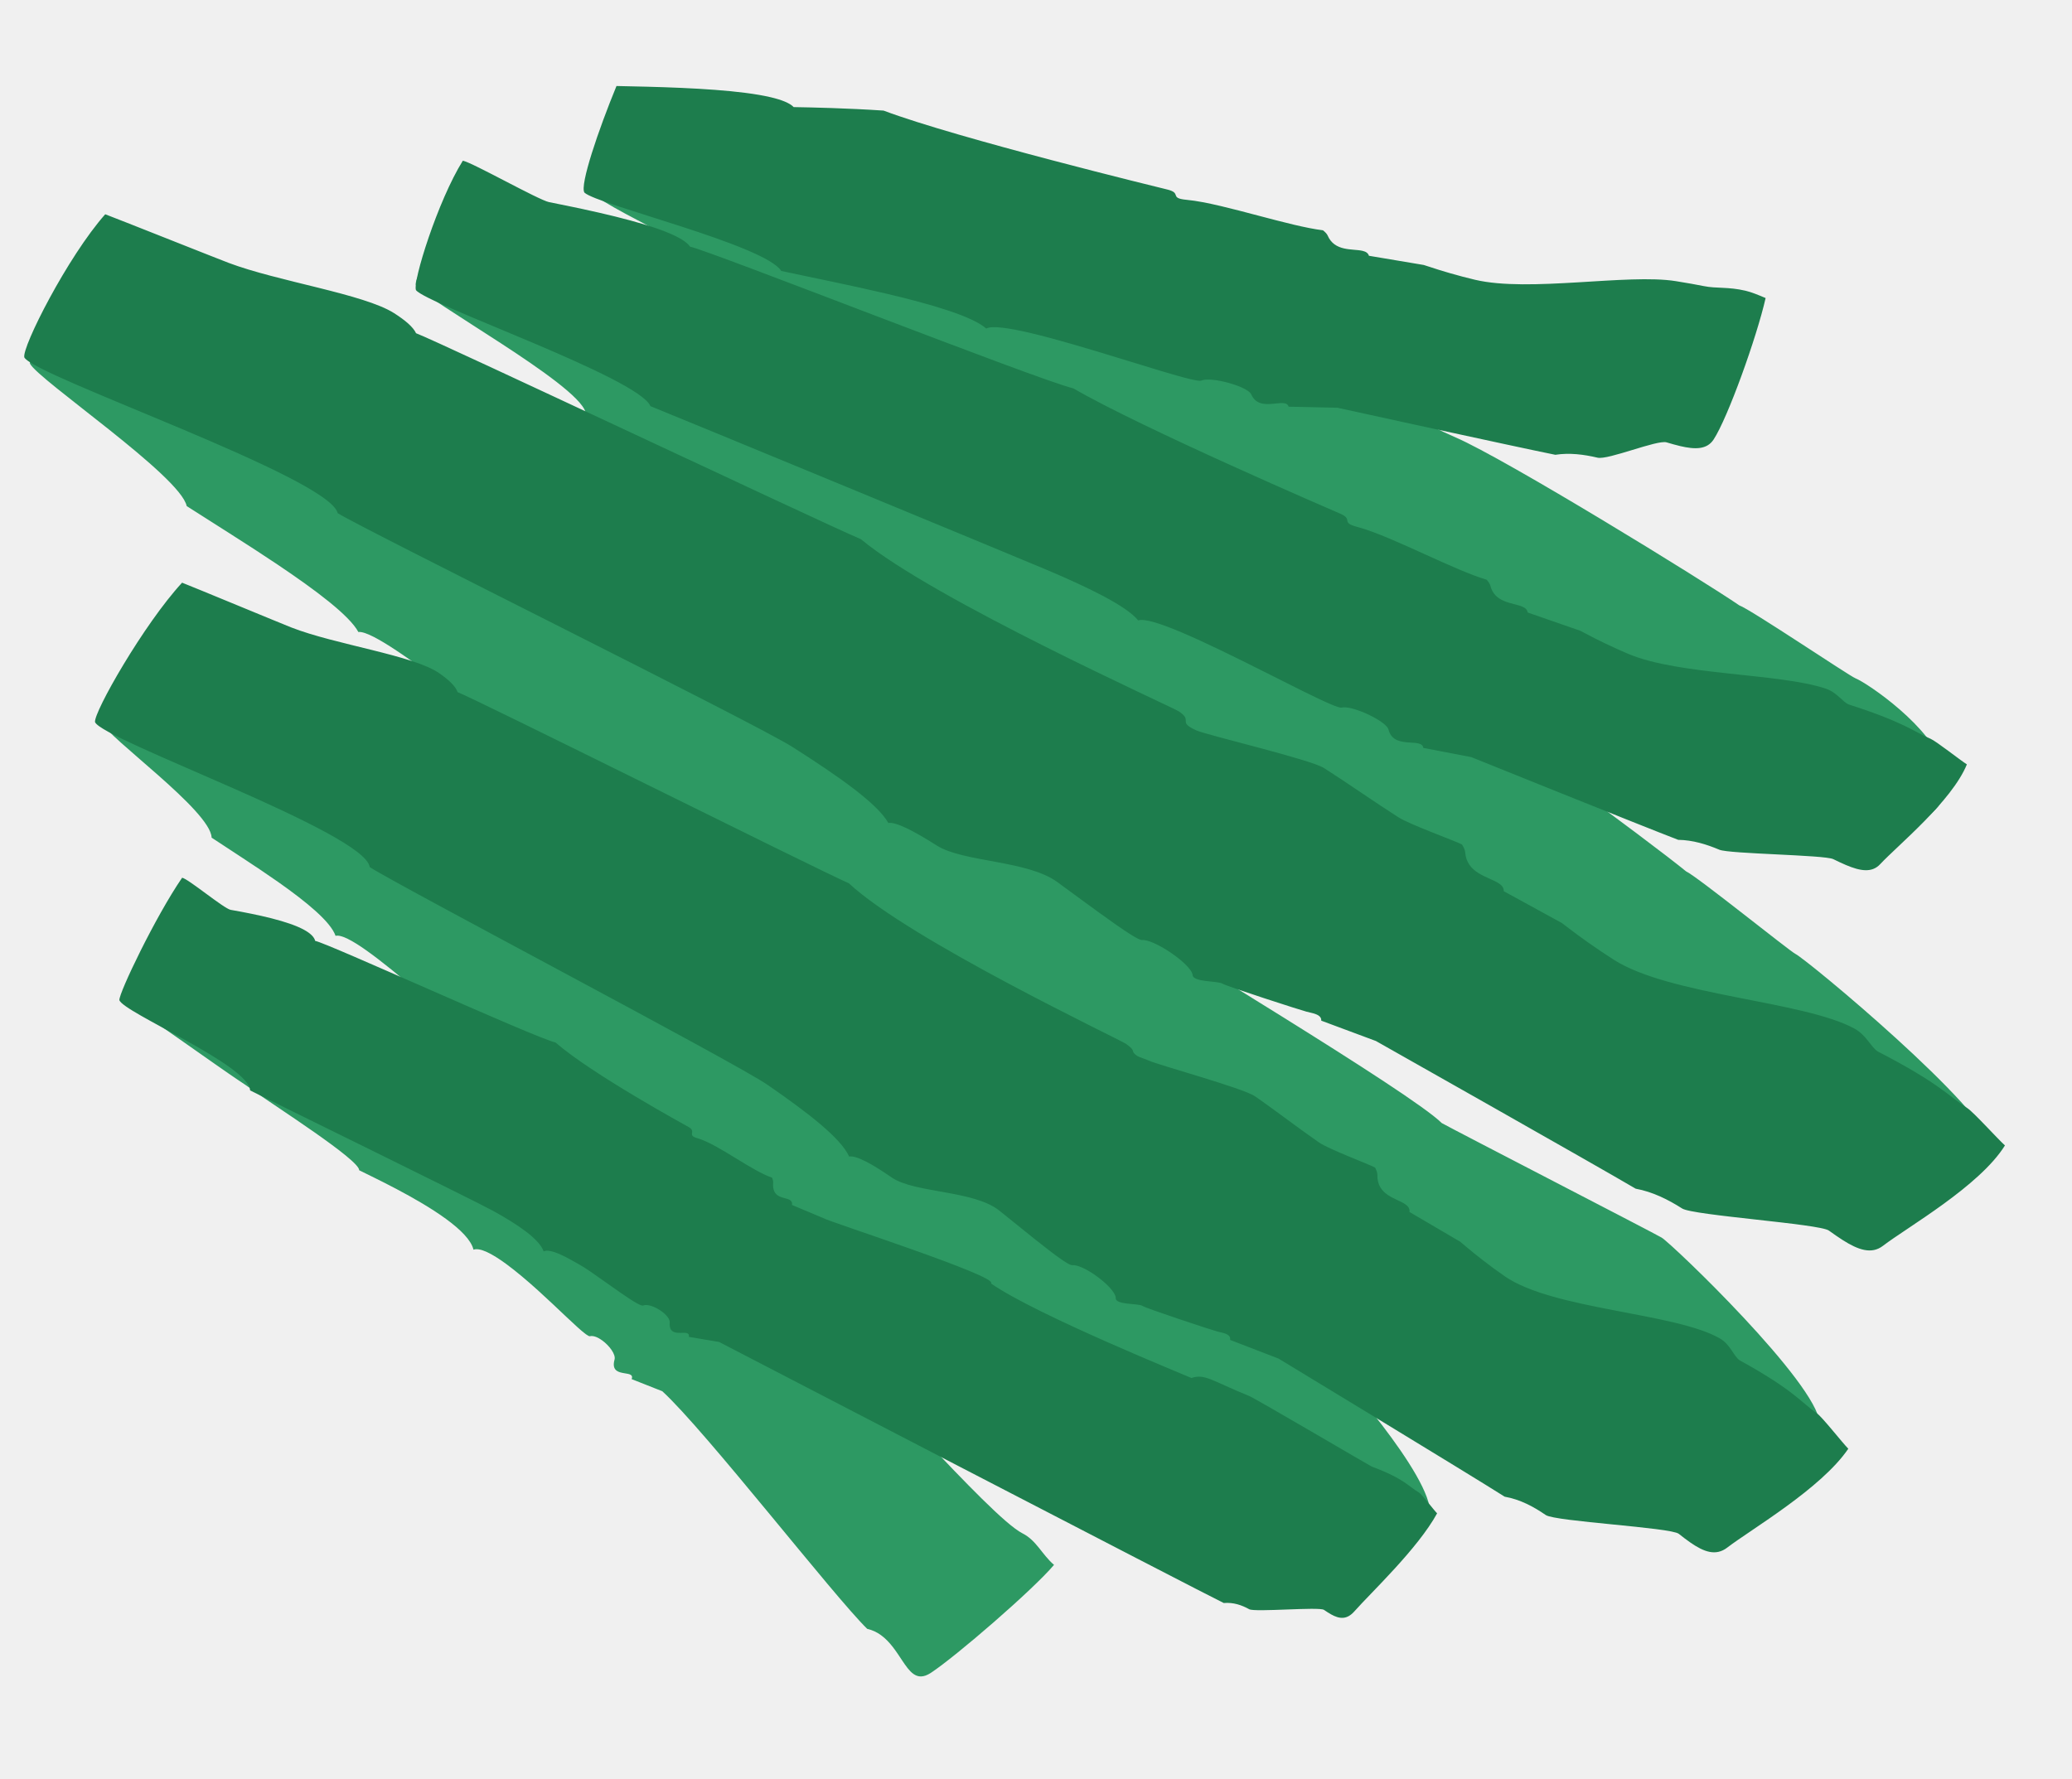
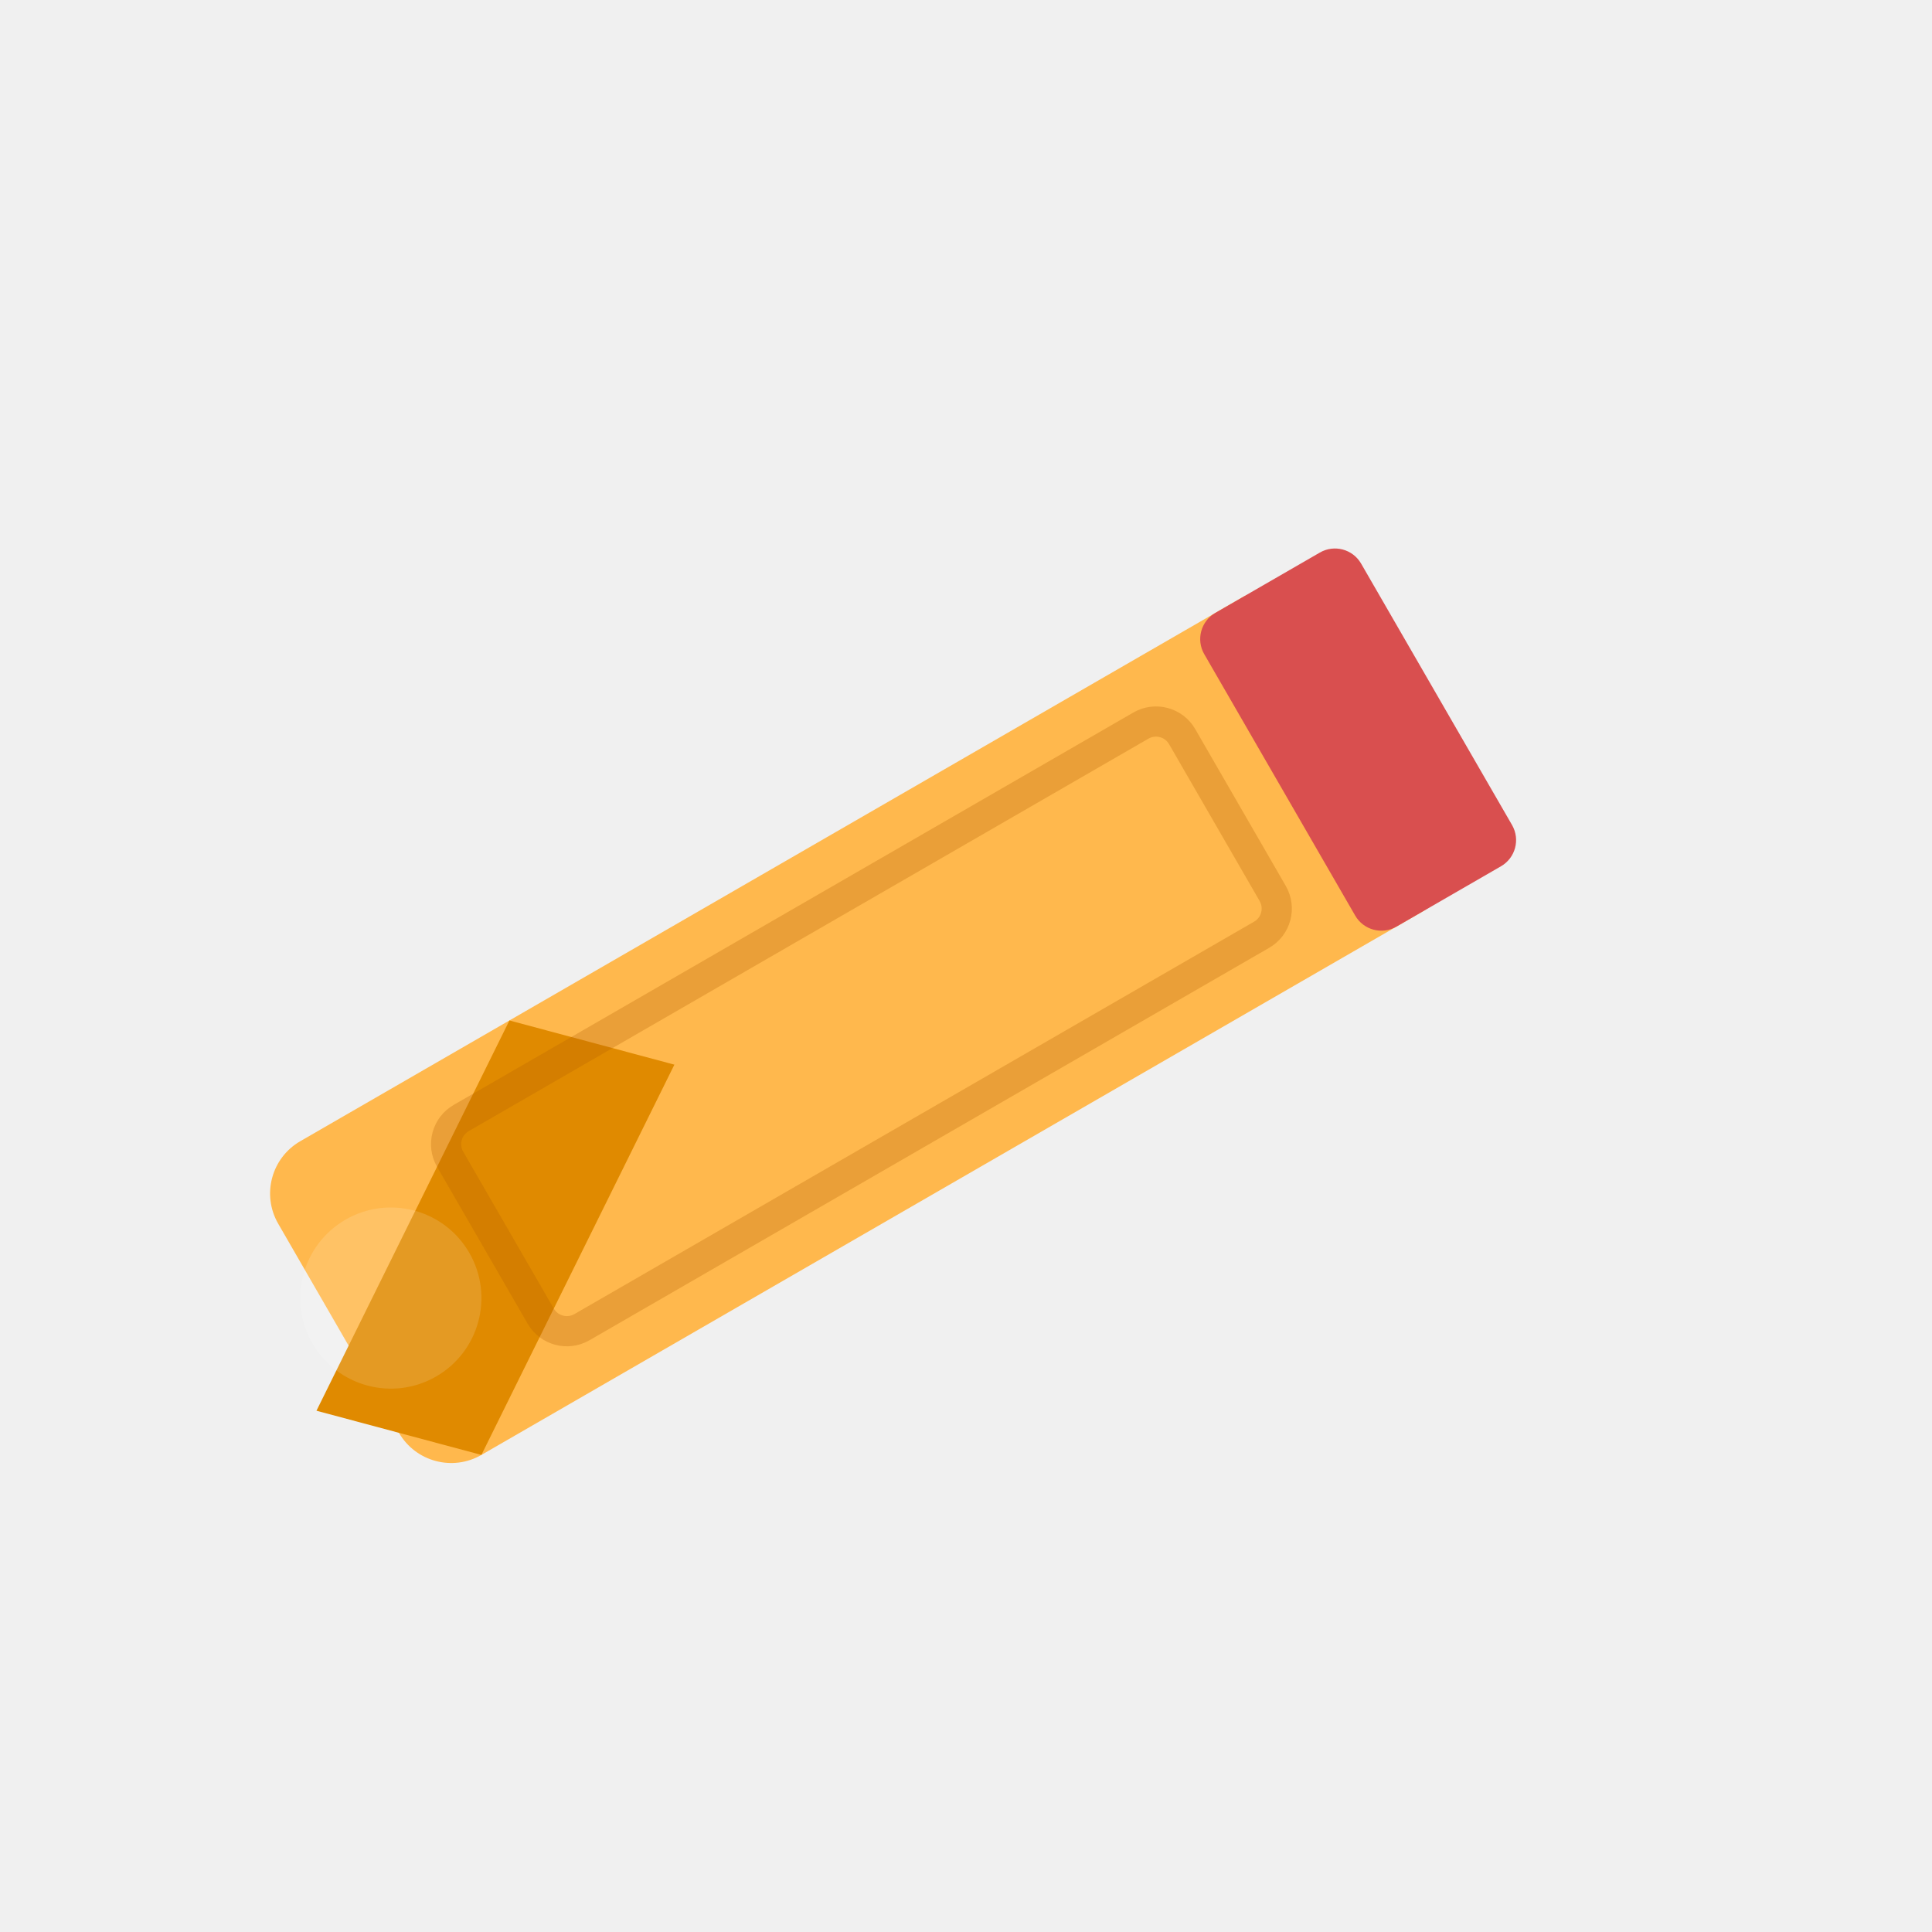
- <svg xmlns="http://www.w3.org/2000/svg" width="460" height="395" fill="none" viewBox="0 0 460 395">
-   <path fill="#2D9963" d="M202.742 371.68c-.865-.632-1.623-1.707-2.439-2.931-1.257-1.888-2.649-4.13-4.683-5.618a8.287 8.287 0 0 0-3.093-1.427c-7.417-7.232-35.933-44.022-45.489-52.763l-6.81-2.692c.181-.457.096-.732-.149-.911-.31-.227-.875-.3-1.477-.4-.602-.099-1.242-.227-1.699-.561-.556-.407-.845-1.122-.469-2.47.314-1.119-1.114-3.063-2.722-4.239-.96-.702-1.983-1.129-2.74-.946-.158.038-.476-.129-.924-.456-1.888-1.381-6.103-5.647-10.649-9.754-2.367-2.134-4.825-4.224-7.065-5.863-3.087-2.256-5.76-3.655-7.217-3.143-.497-2.115-2.908-4.496-6.081-6.816-6.559-4.796-16.377-9.347-19.296-10.823.08-2.325-19.002-14.433-23.137-17.457a97.744 97.744 0 0 0-4.05-2.791c-2.59-1.697-23.705-16.662-25.834-17.99 5.59 2.573 33.739 18.92 34.575 18.677.271-.099.492-.072.651.045.251.183 16.14 9.604 16.028 10.075-.019.052.112.177.362.36 1.096.801 3.84 1.522 7.235 3.356 6.54 3.536 6.14 1.82 8.474 3.107.455.252.7.424.7.424-.17.384.018.447.239.609.817-2.053.375.416.812.281 3.685-.876 27.885 2.98 32.666 6.476.11.08.213.159.303.235.877.726 1.605 1.314 2.265 1.797 2.294 1.677 3.779 2.102 7.841 2.725 6.528 1 22.161 17.249 29.628 20.774.89.241 1.916.653 2.211.869.419.306.577.603.605.921.026.321 1.274 1.143 1.274 1.143s5.364 2.798 11.528 5.659c6.137 2.845 35.45 37.561 42.884 41.338 3.131 1.589 4.3 4.683 7 7-4.679 5.543-21.784 20.321-27.328 23.968-1.661 1.093-2.875.984-3.93.212Zm68.944-255.896c-.903-.392-1.644-1.093-1.959-2.395-.259-1.069-2.773-2.68-5.332-3.791-1.993-.865-4.013-1.427-5.016-1.192-.297.071-1.141-.214-2.398-.76-3.085-1.339-8.664-4.256-14.81-7.42-6.147-3.162-12.859-6.572-18.211-8.895-4.594-1.995-8.186-3.188-9.557-2.74-2.563-3.241-11.029-7.452-20.408-11.523-7.673-3.331-15.957-6.568-22.124-9.11-2.558-6.357-37.646-21.695-39.932-24.85-.769-1.792 5.53-13.169 11.192-22.034 2.122.425 4.391.88 6.726 1.365 9.654 2.002 20.425 4.49 26.544 7.147 2.299.998 3.941 2.02 4.622 3.049 4.11.815 11.516 2.301 19.504 4.293 15.141 9.02 57.494 27.757 58.934 28.4 2.664 1.195.676 1.762 2.567 2.583a9.69 9.69 0 0 0 1.239.418c2.035.562 4.546 1.548 7.273 2.732 2.421 1.05 5.012 2.259 7.593 3.46 2.582 1.2 5.154 2.398 7.533 3.43 2.292.996 4.406 1.837 6.178 2.383.436.501.727.95.809 1.308.445 1.904 1.658 2.864 3.02 3.456.701.304 1.44.51 2.136.698.696.187 1.347.357 1.87.584.671.29 1.132.678 1.207 1.327l11.619 4.164c1.701.916 4.206 2.297 8.049 4.087.849.397 1.708.783 2.575 1.16 11.349 4.924 54.999 31.816 63.022 37.319 2.463.864 24.357 15.621 25.755 16.177 2.73 1.09 17.155 10.951 19.445 19.669 2.289 8.719-2.76 9.872-6.676 13.998-1.855 1.955-29.46-12.001-32.601-13.365a56.3 56.3 0 0 1-2.799-1.334c-1.932-.974-44.147-27.813-46.361-28.774-2.844-1.234-5.899-2.21-9.116-2.289-8.115-3.199-45.751-18.827-45.751-18.827l-10.629-2.15c-.049-.445-.302-.711-.69-.879-.56-.243-1.4-.281-2.311-.348-.911-.069-1.891-.166-2.731-.531Zm-46.357 31.923c-.866-.468-1.543-1.23-1.746-2.554-.166-1.087-2.533-2.908-4.987-4.234-1.911-1.033-3.876-1.767-4.895-1.619-.302.046-1.118-.311-2.325-.963-2.958-1.599-8.267-4.983-14.118-8.663-5.853-3.677-12.248-7.651-17.381-10.424-4.406-2.382-7.883-3.878-9.287-3.549-2.275-3.45-10.349-8.371-19.344-13.232-7.359-3.977-15.334-7.913-21.261-10.975-2.003-6.552-35.646-24.844-37.653-28.184-.612-1.85 6.64-12.645 13.041-20.992 2.078.605 4.299 1.253 6.584 1.937 9.447 2.822 19.964 6.226 25.833 9.398 2.205 1.191 3.754 2.351 4.343 3.434 4.025 1.164 11.277 3.28 19.064 5.95 14.312 10.286 54.901 32.587 56.281 33.352 2.551 1.418.522 1.813 2.335 2.793.29.156.679.328 1.199.523 1.98.734 4.397 1.932 7.012 3.345 2.322 1.255 4.8 2.681 7.269 4.098 2.469 1.419 4.929 2.832 7.21 4.065 2.198 1.188 40.778 19.591 42.497 20.287.392.537.643 1.009.694 1.373.28 1.935 1.406 2.996 2.713 3.702.672.363 1.39.632 2.068.879.677.246 1.312.471 1.813.742.643.347 1.069.772 1.089 1.425l11.218 5.146c1.617 1.059 3.993 2.649 7.669 4.762a99.19 99.19 0 0 0 2.467 1.377c10.884 5.879 52.066 36.416 59.588 42.588 2.379 1.072 22.927 17.652 24.271 18.327 2.627 1.32 42.377 34.296 43.91 43.179 1.533 8.883-29.82-12.316-34.076-8.541-2.015 1.788-28.321-14.484-31.334-16.112a57.325 57.325 0 0 1-2.674-1.57c-1.841-1.136-41.599-31.497-43.722-32.644-2.728-1.474-5.688-2.709-8.886-3.063-7.81-3.884-80.513-40.066-80.513-40.066l-10.405-3.054c-.011-.448-.241-.734-.613-.935-.537-.29-1.371-.4-2.273-.545-.901-.146-1.869-.328-2.675-.763Zm-94.333 29.718c-.817-.548-1.419-1.372-1.495-2.709-.061-1.098-2.244-3.136-4.56-4.69-1.804-1.211-3.69-2.128-4.719-2.078-.305.016-1.083-.416-2.222-1.18-2.792-1.874-7.754-5.749-13.228-9.97-5.475-4.218-11.463-8.784-16.307-12.034-4.16-2.791-7.478-4.612-8.906-4.419-1.936-3.651-9.505-9.319-17.995-15.015-6.947-4.661-14.51-9.34-20.117-12.952-1.37-6.714-33.115-28.13-34.794-31.646-.434-1.901 7.814-11.955 14.982-19.654 2.011.801 4.16 1.658 6.37 2.557 9.135 3.71 19.28 8.101 24.82 11.818 2.08 1.396 3.511 2.698 3.995 3.832 3.896 1.543 10.912 4.341 18.41 7.74 13.265 11.605 51.543 37.674 52.844 38.567 2.404 1.656.347 1.855 2.058 3.003.274.184.644.392 1.144.635 1.9.919 21.106 9.459 23.574 11.115 2.192 1.471 4.523 3.127 6.845 4.773 2.323 1.648 4.637 3.29 6.79 4.734 2.075 1.392 38.724 23.39 40.369 24.247.339.571.544 1.065.56 1.432.094 1.953 11.585 9.198 12.818 10.026.634.425 1.324.762 1.975 1.072.65.309 1.261.594 1.734.911.607.407.99.871.948 1.523l10.676 6.192c1.509 1.208 3.723 3.018 7.18 5.472.764.544 1.539 1.078 2.324 1.605 10.274 6.891 66.119 40.2 73.017 47.06 2.266 1.294 47.548 24.639 48.822 25.439 2.488 1.564 34.413 32.181 35.092 41.169.679 8.988-24.01-9.103-28.606-5.752-2.177 1.589-26.811-17.118-29.655-19.026a54.945 54.945 0 0 1-2.512-1.818c-1.725-1.306-72.075-44.978-74.079-46.323-2.575-1.727-5.404-3.238-8.554-3.896-7.404-4.61-97.296-47.848-97.296-47.848l-10.067-4.032c.032-.446-.169-.753-.521-.989-.507-.34-1.326-.529-2.21-.759-.883-.232-18.744-7.622-19.504-8.132Zm-19.27 59.208c-.597-.421-.978-1.115-.854-2.334.103-1.001-1.411-2.65-3.104-3.842-1.318-.928-2.745-1.579-3.6-1.429-.254.045-.836-.273-1.667-.858-2.041-1.437-5.59-4.49-9.514-7.809-3.925-3.317-8.223-6.9-11.763-9.392-3.04-2.14-5.521-3.475-6.727-3.154-1.085-3.153-6.533-7.588-12.737-11.956-5.077-3.573-10.66-7.101-14.778-9.849-.19-6.018-23.371-22.457-24.264-25.512-.091-1.7 8.117-11.751 15.106-19.534 1.546.532 3.199 1.101 4.895 1.702 7.013 2.482 14.764 5.486 18.813 8.336 1.52 1.07 2.518 2.12 2.758 3.111 2.997 1.022 8.392 2.881 14.099 5.242 9.315 9.304 37.233 29.351 38.18 30.039 1.751 1.276.027 1.666 1.277 2.546.201.141.477.294.855.467 1.438.652 16.08 6.547 17.884 7.817 1.602 1.127 3.292 2.411 4.977 3.686 1.685 1.277 3.363 2.549 4.937 3.657 1.516 1.067 28.66 17.545 29.897 18.165.199.49.299.922.261 1.257-.196 1.781 8.266 7.266 9.168 7.901.463.326.984.566 1.478.784.493.218.957.417 1.302.661.444.312.695.699.569 1.301l7.938 4.602c1.075.956 2.647 2.392 5.155 4.294.553.422 1.118.833 1.692 1.238 7.508 5.283 48.898 30.197 53.627 35.793 1.688.958 35.761 17.801 36.7 18.406 1.833 1.183 23.875 26.041 23.178 34.215-.698 8.175-18.526-5.927-22.785-2.39-2.017 1.676-20.101-12.331-22.179-13.794-1.24-1.024-58.536-28.469-60-29.5-5.46-3.482-76.084-44.366-76.084-44.366l-7.737-2.683c.089-.413-.034-.674-.291-.855-.37-.261-1.02-.351-1.716-.473-.696-.123-14.39-5.099-14.946-5.49Z" />
-   <path fill="#1D7D4D" d="M280.138 89.594c-.958-.226-1.811-.785-2.352-2.01-.444-1.007-3.203-2.149-5.917-2.79-2.115-.499-4.203-.695-5.149-.287-.28.123-1.16-.008-2.495-.323-3.273-.773-9.28-2.657-15.888-4.685-6.608-2.026-13.818-4.196-19.496-5.537-4.875-1.15-8.621-1.69-9.891-1.006-3.095-2.738-12.173-5.386-22.123-7.735-8.142-1.922-16.867-3.644-23.387-5.056-3.641-5.804-40.887-14.698-43.695-17.4-1.074-1.627 3.115-13.938 7.12-23.665 2.164.043 4.478.09 6.862.155 9.856.263 20.897.81 27.389 2.342 2.439.576 4.237 1.292 5.088 2.184 4.189.075 11.742.23 19.956.777 16.497 6.203 61.495 17.157 63.026 17.536 2.833.705.977 1.614 2.983 2.088.321.076.74.14 1.294.193 2.102.193 4.747.72 7.641 1.402 2.568.607 5.332 1.338 8.085 2.063 2.754.726 5.497 1.45 8.021 2.046 2.432.574 4.661 1.029 6.501 1.253.519.416.884.806 1.028 1.144.775 1.796 2.138 2.526 3.584 2.868.743.175 1.507.248 2.226.31.717.06 1.389.112 1.943.243.712.168 1.234.468 1.423 1.093l12.172 2.045c1.836.601 4.545 1.517 8.644 2.6.906.24 1.82.468 2.74.686 12.04 2.84 33.846-1.413 44.566.302 2.576.415 4.709.793 6.183 1.094 2.879.59 5.404.117 9.319 1.041 1.308.31 2.759.908 4.442 1.62-1.977 8.732-8.426 26.668-11.552 31.421-1.48 2.252-4.114 2.231-7.447 1.444a56.013 56.013 0 0 1-2.991-.819c-2.074-.617-12.975 3.957-15.323 3.402-3.018-.712-6.197-1.133-9.378-.641-8.552-1.715-48.358-10.444-48.358-10.444l-10.842-.237c-.126-.43-.423-.646-.835-.743-.594-.14-1.427-.03-2.336.066-.908.093-1.89.17-2.781-.04Zm30.1 74.789c-.907-.383-1.655-1.077-1.983-2.375-.27-1.067-2.8-2.653-5.369-3.738-2.002-.845-4.028-1.387-5.028-1.142-.297.074-1.143-.203-2.406-.736-3.098-1.308-8.707-4.169-14.883-7.271-6.178-3.1-12.925-6.443-18.299-8.713-4.615-1.948-8.218-3.105-9.584-2.643-2.596-3.216-11.104-7.342-20.523-11.319-7.706-3.254-81.568-33.774-87.76-36.254-2.622-6.33-49.736-22.636-52.054-25.769-.787-1.784 4.831-19.819 10.404-28.74 2.127.403 16.841 8.75 19.181 9.213 9.674 1.904 20.469 4.286 26.614 6.88 2.309.975 3.962 1.981 4.652 3.003 4.118.773 77.085 29.552 85.093 31.464 15.23 8.868 57.769 27.18 59.215 27.809 2.676 1.168.694 1.754 2.592 2.556.304.129.707.262 1.244.406 2.041.541 4.561 1.502 7.3 2.659 2.431 1.026 5.034 2.209 7.628 3.383 2.594 1.176 5.177 2.347 7.566 3.356 2.302.972 4.424 1.792 6.202 2.32.441.497.736.943.822 1.3.464 1.9 1.686 2.848 3.055 3.425.703.297 1.444.497 2.142.678.698.18 1.351.342 1.876.564.673.284 1.138.667 1.22 1.315l11.66 4.048c1.711.899 4.229 2.254 8.089 4.006.854.389 1.716.766 2.588 1.134 11.397 4.81 33.606 4.256 43.89 7.736 2.471.839 3.693 2.972 5.096 3.515 12.358 3.951 14.421 6.042 18.126 7.606 1.238.523 6.519 4.702 8.059 5.683-3.407 8.281-15.386 18.003-19.261 22.168-1.835 1.973-4.429 1.513-7.584.18a55.117 55.117 0 0 1-2.812-1.306c-1.942-.955-23.07-1.153-25.294-2.092-2.856-1.206-5.92-2.151-9.138-2.197-8.146-3.118-45.937-18.369-45.937-18.369l-10.65-2.044c-.053-.444-.309-.707-.699-.871-.562-.238-1.403-.267-2.314-.325-.912-.059-1.893-.147-2.736-.503ZM149.452 295.706c-.522-.288-.861-.874-.771-2.046.073-.962-1.258-2.244-2.736-3.061-1.151-.637-2.391-.994-3.127-.698-.218.089-.724-.106-1.45-.508-1.782-.986-4.89-3.224-8.323-5.645-3.436-2.418-3.404-2.386-6.495-4.096-2.654-1.469-4.814-2.28-5.849-1.759-.984-2.777-5.749-5.975-11.166-8.972-4.432-2.453-50.413-24.937-54.007-26.784-.254-5.64-28.212-17.333-29.028-20.053-.104-1.586 8.024-18.574 13.934-27.175 1.342.222 9.292 6.869 10.764 7.13 6.087 1.073 12.818 2.505 16.352 4.461 1.328.735 2.204 1.544 2.426 2.436 2.6.422 48.394 21.366 53.352 22.562 8.175 7.09 28.763 18.316 29.59 18.793 1.53.887.048 1.566 1.14 2.17.175.097.415.191.744.286 1.251.355 2.725 1.062 4.3 1.933 1.398.774 2.876 1.679 4.348 2.578 1.472.899 2.939 1.796 4.313 2.556 1.324.732 2.562 1.338 3.638 1.699.18.426.272.816.245 1.138-.142 1.715.457 2.502 1.244 2.937.404.224.858.356 1.287.473.428.117.831.22 1.133.388.387.214.61.533.51 1.124l6.916 2.905C183.677 271.185 222 283.5 220 285c10 7 43.999 20.723 44.5 21 3-1 4.5.608 12.833 4 1.47.598 26.375 15.263 27.194 15.664 7.411 2.766 8.305 4.545 10.436 5.724.712.394 3.281 3.868 4.087 4.664-4.291 7.858-14.727 17.645-18.348 21.749-1.714 1.944-3.359 1.703-5.173.699a20.346 20.346 0 0 1-1.589-1.005c-1.084-.741-15.329.56-16.607-.147-1.643-.909-3.489-1.564-5.655-1.38-4.762-2.297-112.031-57.969-112.031-57.969l-6.714-1.133c.071-.405-.039-.629-.264-.753-.323-.179-.884-.147-1.487-.136-.602.01-1.245-.002-1.73-.271Zm121.926-77.28c-.992-.631-6.479-.292-6.607-1.886-.106-1.309-2.768-3.678-5.577-5.465-2.187-1.392-4.464-2.431-5.69-2.341-.364.028-1.305-.465-2.685-1.343-3.387-2.154-9.418-6.634-16.071-11.511-6.655-4.875-20.901-4.387-26.775-8.124-5.043-3.208-9.055-5.284-10.754-5.011-2.415-4.301-11.009-10.333-21.303-16.882-8.424-5.358-94.156-47.765-100.95-51.912-1.827-7.974-67.464-30.44-69.568-34.588-.572-2.257 9.629-22.38 17.963-31.783 2.422.897 24.714 9.779 27.376 10.787 11.007 4.16 30.032 6.896 36.75 11.17 2.523 1.605 4.268 3.117 4.877 4.457 4.694 1.727 89.72 41.904 98.764 45.741 16.162 13.461 68.956 37.178 70.534 38.205 2.917 1.906.467 2.204 2.542 3.524.332.211.78.449 1.384.725 2.293 1.041 25.343 6.453 28.336 8.357 2.658 1.69 5.487 3.598 8.305 5.495 2.819 1.898 5.627 3.79 8.238 5.451 2.516 1.601 12.11 5.052 14.097 6.026.421.673.679 1.257.71 1.694.168 2.329 1.418 3.687 2.914 4.639.768.489 1.601.871 2.387 1.222.785.35 1.521.671 2.095 1.036.736.468 1.207 1.01 1.175 1.79l12.918 7.076c1.834 1.398 4.528 3.493 8.724 6.32.927.627 1.867 1.242 2.819 1.848 12.458 7.923 41.923 9.096 53.334 15.232 2.741 1.477 3.756 4.231 5.299 5.148 13.759 7.101 15.771 9.971 19.821 12.547 1.353.861 6.737 6.828 8.355 8.29-5.657 9.075-21.691 18.151-27.08 22.287-2.553 1.96-5.514.904-8.963-1.29-.976-.621-1.991-1.335-3.049-2.095-2.096-1.509-30.139-3.354-32.569-4.9-3.122-1.986-6.541-3.707-10.319-4.399-8.967-5.285-57.671-32.795-57.671-32.795l-12.129-4.517c.026-.534-.224-.894-.65-1.165-.614-.391-1.598-.592-2.659-.841-1.061-.251-17.727-5.633-18.648-6.219Zm-17.757 71.56c-.856-.592-5.936-.172-5.914-1.707.019-1.261-2.223-3.501-4.65-5.177-1.891-1.306-3.894-2.27-5.031-2.162-.337.034-1.159-.426-2.353-1.25-2.926-2.021-8.083-6.239-13.776-10.831-5.694-4.589-18.846-3.878-23.923-7.383-4.359-3.01-7.868-4.944-9.456-4.652-1.843-4.108-9.221-9.78-18.118-15.923-7.28-5.026-82.441-44.48-88.329-48.365-.979-7.66-59.402-28.221-60.974-32.186-.327-2.168 10.83-21.75 19.326-30.96 2.15.824 21.883 9.014 24.244 9.941 9.763 3.826 27.029 6.145 32.834 10.153 2.18 1.505 3.654 2.935 4.097 4.217 4.167 1.586 78.874 38.902 86.86 42.449 13.687 12.711 60.183 34.694 61.545 35.659 2.516 1.788.703 1.452 2.497 2.691.287.198 1.969.744 2.5 1 2.019.966 20.995 6.136 23.582 7.922 2.297 1.585 4.732 3.378 7.159 5.16 2.427 1.783 4.845 3.56 7.101 5.118 2.175 1.502 10.699 4.669 12.442 5.575.328.641.515 1.2.504 1.621-.05 2.244.981 3.533 2.273 4.425.665.459 1.397.813 2.09 1.138.691.325 1.341.622 1.837.965.636.439 1.021.954.923 1.707l11.265 6.607c1.565 1.317 3.86 3.292 7.472 5.948a96.593 96.593 0 0 0 2.432 1.735c10.766 7.431 37.777 8.064 47.738 13.789 2.393 1.379 3.084 4.018 4.424 4.877 12.036 6.616 13.635 9.351 17.135 11.767 1.17.808 5.599 6.472 6.959 7.854-6.004 8.85-21.557 17.875-26.88 21.956-2.522 1.933-5.154.965-8.134-1.093a52.315 52.315 0 0 1-2.622-1.97c-1.796-1.419-27.439-2.725-29.539-4.175-2.698-1.863-5.693-3.465-9.109-4.068-7.787-4.947-50.185-30.658-50.185-30.658l-10.763-4.152c.07-.515-.128-.858-.496-1.113-.531-.366-1.418-.544-2.373-.766-.954-.223-15.817-5.133-16.614-5.683Z" />
+ <svg xmlns="http://www.w3.org/2000/svg" viewBox="0 0 64 64" width="256" height="256" role="img" aria-label="crayon">
+   <g transform="rotate(-30 32 32)">
+     <rect x="8" y="26" width="40" height="12" rx="2" ry="2" fill="#FFB84D" />
+     <path d="M6 34 L18 26 L22 30 L10 38 Z" fill="#E08A00" />
+     <rect x="44" y="26" width="6" height="12" rx="1" ry="1" fill="#D94F4F" />
+     <circle cx="10" cy="32" r="3" fill="#fff" opacity="0.14" />
+     <rect x="14" y="28" width="28" height="8" rx="1" ry="1" fill="none" stroke="#B35F00" stroke-width="1" opacity="0.28" />
+   </g>
</svg>
